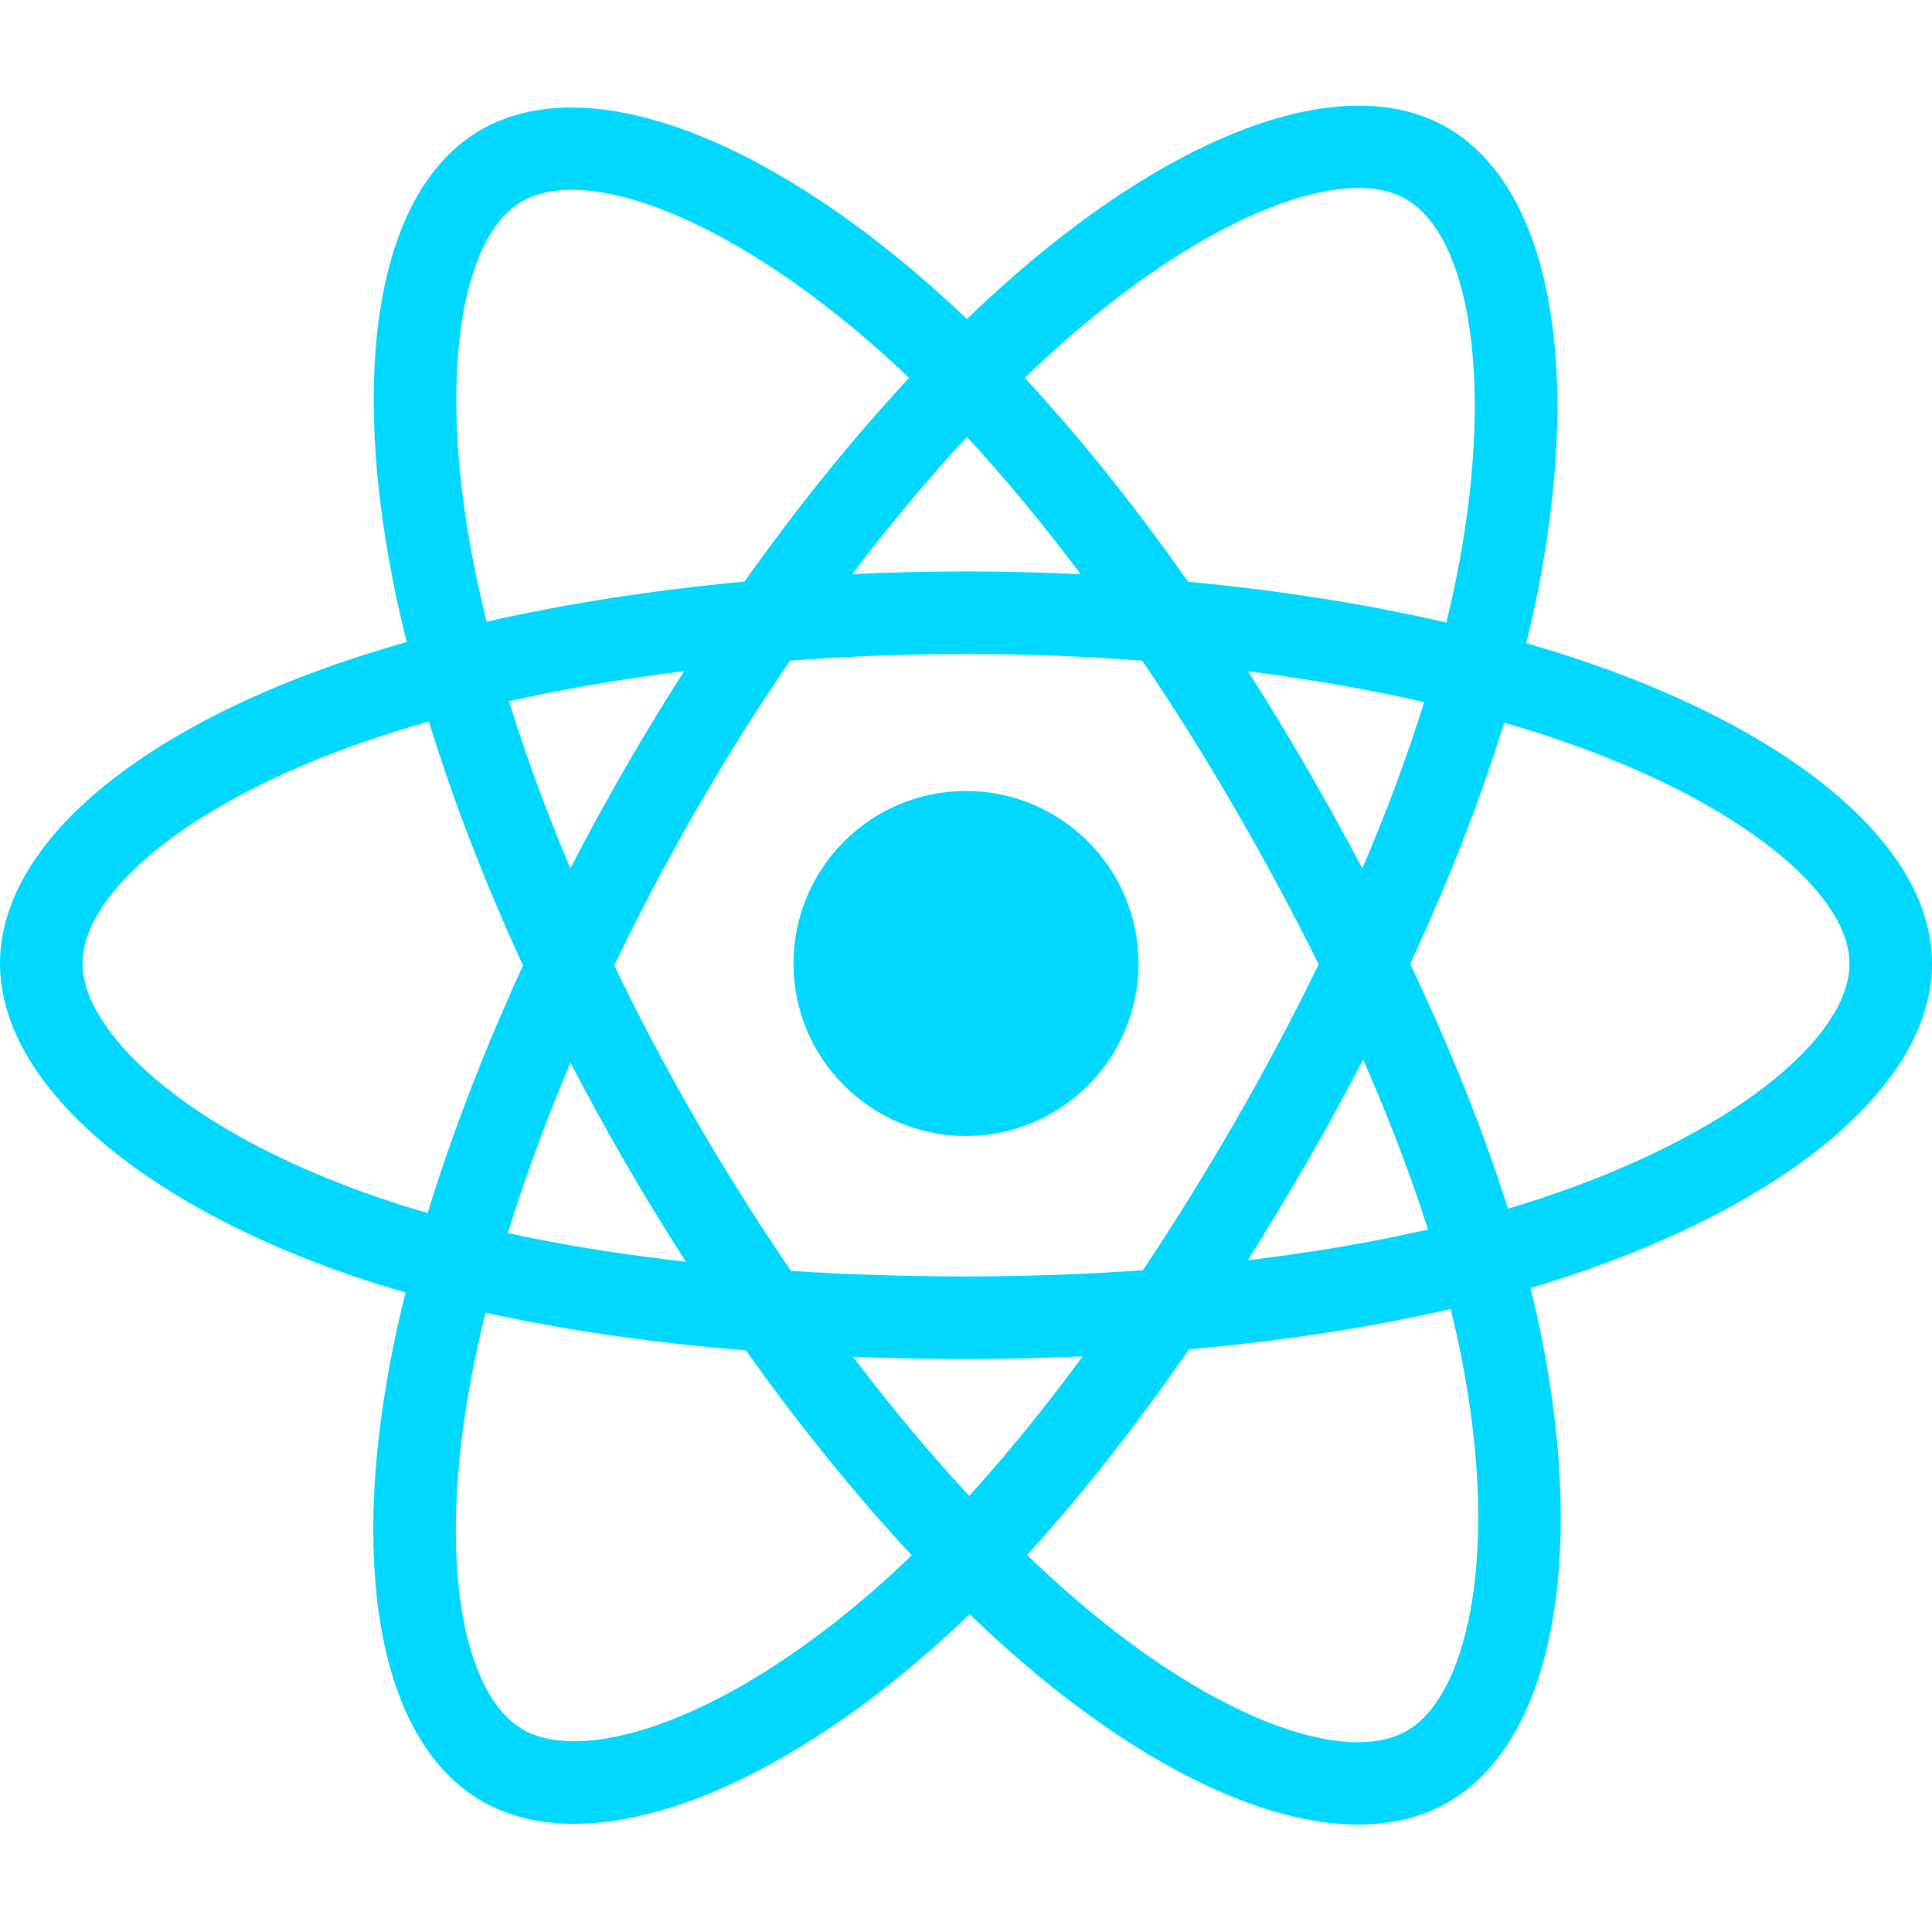
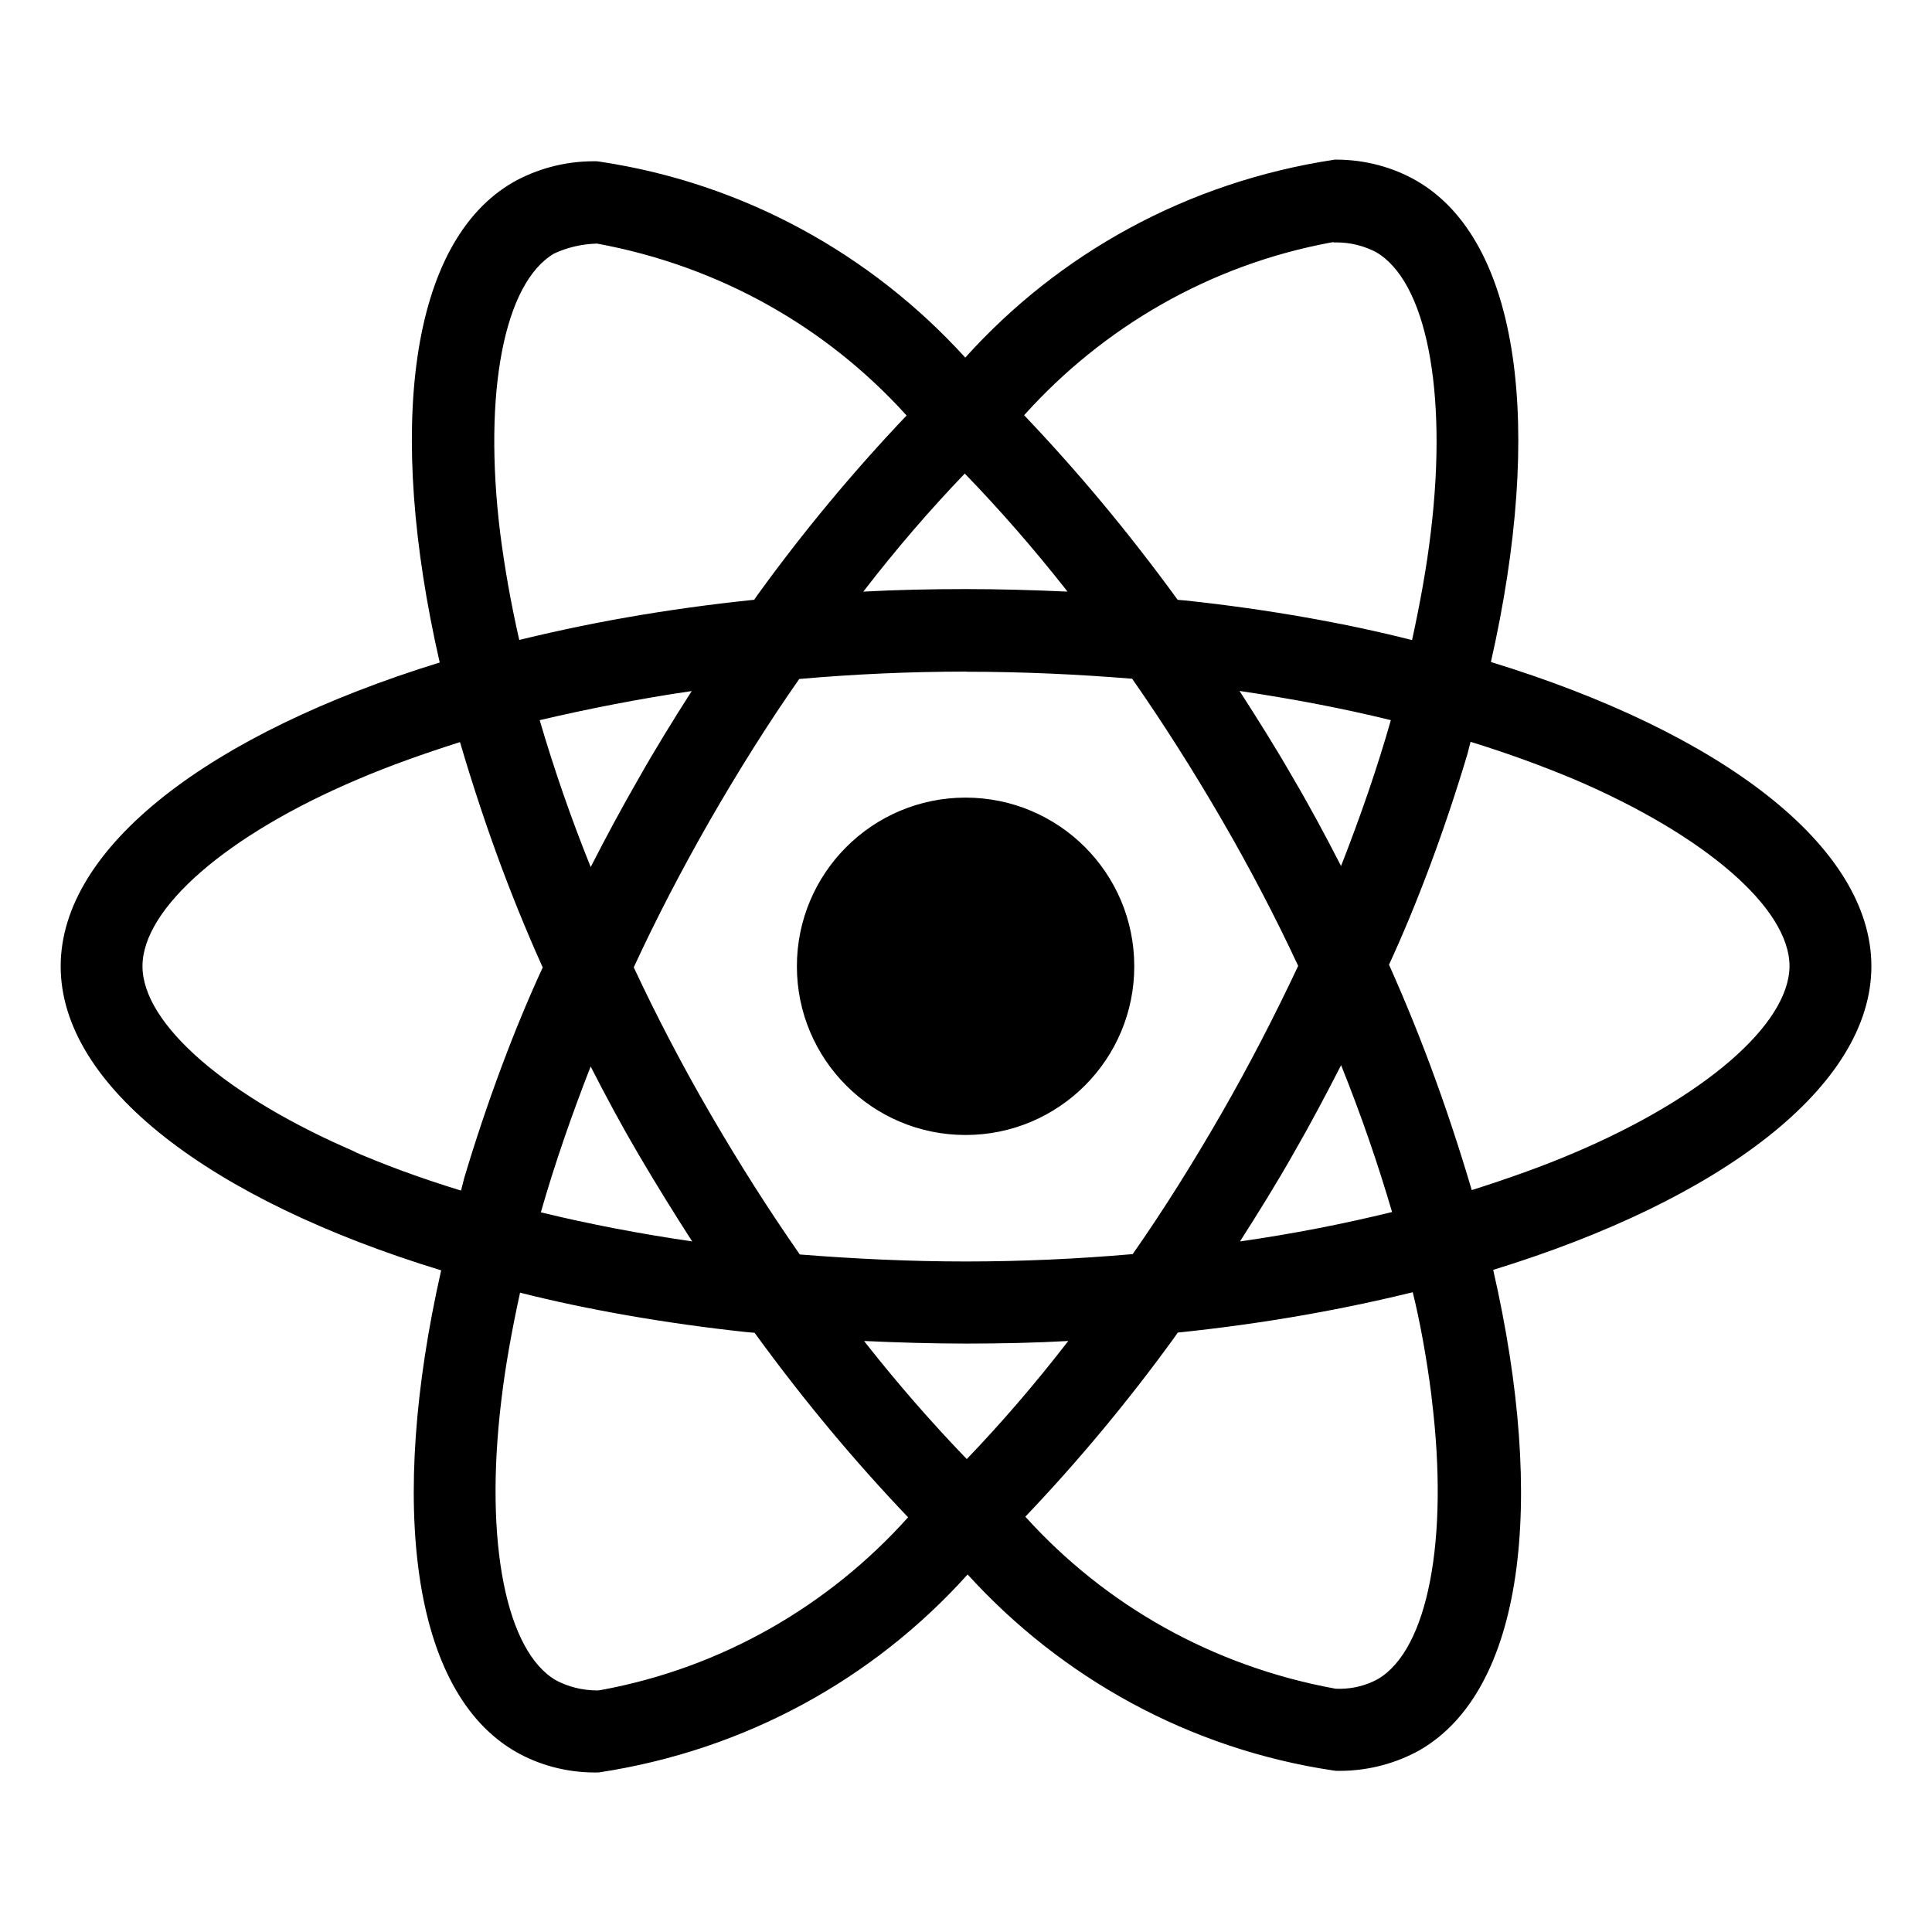
- <svg xmlns="http://www.w3.org/2000/svg" width="800px" height="800px" viewBox="0 -14 256 256" version="1.1" preserveAspectRatio="xMidYMid">
-   <g>
-     <path d="M210.483,73.824 C207.828,72.91 205.076,72.045 202.242,71.227 C202.708,69.326 203.136,67.45 203.516,65.606 C209.754,35.325 205.675,10.93 191.747,2.898 C178.392,-4.803 156.551,3.227 134.493,22.424 C132.372,24.27 130.245,26.224 128.118,28.272 C126.702,26.917 125.287,25.608 123.877,24.355 C100.759,3.829 77.587,-4.822 63.673,3.233 C50.33,10.957 46.379,33.89 51.995,62.588 C52.537,65.36 53.171,68.191 53.887,71.069 C50.608,72 47.442,72.992 44.413,74.048 C17.309,83.497 0,98.307 0,113.668 C0,129.533 18.582,145.446 46.812,155.095 C49.039,155.857 51.351,156.577 53.733,157.26 C52.96,160.373 52.288,163.423 51.723,166.398 C46.369,194.598 50.55,216.989 63.857,224.664 C77.601,232.59 100.669,224.443 123.13,204.809 C124.906,203.257 126.687,201.611 128.472,199.886 C130.786,202.114 133.095,204.222 135.393,206.2 C157.15,224.922 178.638,232.482 191.932,224.786 C205.663,216.837 210.126,192.783 204.332,163.518 C203.89,161.283 203.375,159 202.797,156.676 C204.417,156.197 206.007,155.702 207.557,155.188 C236.905,145.465 256,129.745 256,113.668 C256,98.251 238.132,83.342 210.483,73.824 L210.483,73.824 Z M204.118,144.808 C202.718,145.271 201.282,145.719 199.818,146.153 C196.578,135.896 192.206,124.99 186.855,113.721 C191.961,102.721 196.165,91.954 199.314,81.764 C201.933,82.522 204.474,83.321 206.924,84.164 C230.613,92.32 245.064,104.377 245.064,113.668 C245.064,123.564 229.458,136.411 204.118,144.808 L204.118,144.808 Z M193.604,165.642 C196.166,178.583 196.531,190.283 194.835,199.429 C193.31,207.648 190.244,213.127 186.452,215.322 C178.385,219.991 161.132,213.921 142.525,197.91 C140.392,196.074 138.244,194.115 136.088,192.04 C143.302,184.151 150.511,174.98 157.547,164.794 C169.923,163.696 181.615,161.9 192.218,159.449 C192.74,161.556 193.204,163.622 193.604,165.642 L193.604,165.642 Z M87.276,214.515 C79.394,217.298 73.116,217.378 69.321,215.19 C61.246,210.533 57.889,192.554 62.468,168.438 C62.993,165.676 63.617,162.839 64.337,159.939 C74.823,162.258 86.43,163.927 98.835,164.933 C105.919,174.9 113.336,184.061 120.811,192.083 C119.178,193.659 117.551,195.16 115.934,196.575 C106.001,205.257 96.048,211.417 87.276,214.515 L87.276,214.515 Z M50.349,144.747 C37.866,140.48 27.557,134.935 20.491,128.884 C14.141,123.447 10.936,118.048 10.936,113.668 C10.936,104.346 24.833,92.456 48.012,84.375 C50.825,83.394 53.769,82.47 56.824,81.602 C60.028,92.022 64.23,102.917 69.301,113.934 C64.164,125.115 59.902,136.183 56.667,146.726 C54.489,146.099 52.379,145.44 50.349,144.747 L50.349,144.747 Z M62.727,60.488 C57.916,35.9 61.111,17.353 69.152,12.698 C77.716,7.74 96.654,14.809 116.615,32.533 C117.891,33.666 119.172,34.851 120.456,36.078 C113.018,44.065 105.669,53.157 98.648,63.066 C86.608,64.182 75.083,65.974 64.487,68.375 C63.821,65.695 63.231,63.062 62.727,60.488 L62.727,60.488 Z M173.154,87.755 C170.621,83.38 168.02,79.108 165.369,74.952 C173.537,75.985 181.363,77.356 188.712,79.033 C186.506,86.104 183.756,93.497 180.519,101.077 C178.196,96.668 175.74,92.223 173.154,87.755 L173.154,87.755 Z M128.122,43.894 C133.166,49.359 138.218,55.46 143.187,62.08 C138.18,61.844 133.111,61.721 128,61.721 C122.937,61.721 117.906,61.841 112.93,62.074 C117.904,55.515 122.999,49.422 128.122,43.894 L128.122,43.894 Z M82.802,87.831 C80.272,92.218 77.861,96.639 75.575,101.069 C72.391,93.516 69.666,86.089 67.441,78.917 C74.745,77.283 82.534,75.946 90.65,74.933 C87.961,79.127 85.339,83.43 82.802,87.83 L82.802,87.831 L82.802,87.831 Z M90.883,153.183 C82.498,152.247 74.592,150.98 67.29,149.39 C69.551,142.091 72.335,134.505 75.588,126.79 C77.879,131.216 80.299,135.638 82.845,140.036 L82.846,140.036 C85.439,144.515 88.126,148.904 90.883,153.183 L90.883,153.183 Z M128.425,184.213 C123.241,178.621 118.071,172.434 113.022,165.78 C117.924,165.972 122.921,166.071 128,166.071 C133.218,166.071 138.376,165.953 143.453,165.727 C138.468,172.501 133.435,178.697 128.425,184.213 L128.425,184.213 Z M180.623,126.396 C184.045,134.195 186.929,141.741 189.219,148.916 C181.797,150.61 173.783,151.974 165.339,152.987 C167.997,148.776 170.62,144.43 173.198,139.961 C175.805,135.438 178.282,130.909 180.623,126.396 L180.623,126.396 Z M163.725,134.497 C159.723,141.436 155.614,148.059 151.444,154.312 C143.847,154.855 135.999,155.135 128,155.135 C120.033,155.135 112.284,154.887 104.822,154.403 C100.483,148.068 96.285,141.425 92.309,134.557 L92.31,134.557 C88.344,127.707 84.694,120.799 81.387,113.93 C84.693,107.046 88.334,100.13 92.277,93.293 L92.276,93.294 C96.229,86.439 100.39,79.828 104.689,73.533 C112.302,72.957 120.11,72.657 128,72.657 L128,72.657 C135.926,72.657 143.743,72.96 151.354,73.54 C155.587,79.789 159.72,86.378 163.689,93.235 C167.703,100.169 171.39,107.038 174.725,113.775 C171.4,120.628 167.721,127.567 163.725,134.497 L163.725,134.497 Z M186.285,12.373 C194.857,17.317 198.191,37.254 192.805,63.399 C192.461,65.067 192.075,66.766 191.654,68.488 C181.033,66.037 169.5,64.214 157.425,63.081 C150.391,53.064 143.102,43.957 135.785,36.073 C137.752,34.181 139.716,32.376 141.673,30.673 C160.572,14.226 178.237,7.732 186.285,12.373 L186.285,12.373 Z M128,90.808 C140.625,90.808 150.86,101.043 150.86,113.668 C150.86,126.293 140.625,136.528 128,136.528 C115.375,136.528 105.14,126.293 105.14,113.668 C105.14,101.043 115.375,90.808 128,90.808 L128,90.808 Z" fill="#00D8FF">
- 
- </path>
-   </g>
+ <svg xmlns="http://www.w3.org/2000/svg" fill="#000000" width="800px" height="800px" viewBox="0 0 32 32" version="1.1">
+   <path d="M14.313 22.211c0.55 0.025 1.112 0.043 1.681 0.043 0.575 0 1.143-0.012 1.7-0.043-0.557 0.72-1.107 1.357-1.689 1.964l0.008-0.008c-0.579-0.6-1.135-1.238-1.659-1.902l-0.041-0.054zM8.615 21.411c1.083 0.275 2.404 0.509 3.752 0.653l0.131 0.011c0.825 1.133 1.659 2.13 2.554 3.068l-0.011-0.012c-1.311 1.463-3.080 2.491-5.081 2.86l-0.055 0.008c-0.004 0-0.008 0-0.012 0-0.248 0-0.482-0.061-0.687-0.169l0.008 0.004c-0.832-0.475-1.193-2.292-0.912-4.627 0.067-0.575 0.177-1.18 0.312-1.797zM23.398 21.398c0.118 0.474 0.229 1.078 0.308 1.692l0.009 0.086c0.287 2.334-0.067 4.149-0.892 4.634-0.184 0.102-0.404 0.162-0.638 0.162-0.023 0-0.046-0.001-0.069-0.002l0.003 0c-2.053-0.375-3.821-1.396-5.129-2.841l-0.007-0.008c0.879-0.923 1.707-1.918 2.466-2.965l0.058-0.084c1.476-0.154 2.799-0.392 4.088-0.717l-0.197 0.042zM9.784 17.666c0.25 0.49 0.512 0.978 0.8 1.468q0.431 0.731 0.881 1.428c-0.868-0.127-1.706-0.287-2.507-0.482 0.225-0.787 0.507-1.602 0.825-2.416zM22.212 17.641c0.331 0.821 0.612 1.64 0.845 2.434-0.8 0.196-1.645 0.362-2.519 0.487 0.3-0.469 0.6-0.952 0.881-1.447 0.281-0.487 0.544-0.985 0.795-1.475zM7.619 12.292c0.436 1.478 0.904 2.714 1.449 3.906l-0.075-0.182c-0.466 1.005-0.927 2.234-1.305 3.499l-0.052 0.205c-0.706-0.217-1.274-0.43-1.827-0.669l0.115 0.044c-2.164-0.921-3.564-2.132-3.564-3.092s1.4-2.177 3.564-3.094c0.525-0.225 1.1-0.428 1.694-0.617zM24.358 12.287c0.605 0.187 1.18 0.396 1.718 0.622 2.164 0.925 3.564 2.134 3.564 3.094-0.006 0.96-1.406 2.174-3.57 3.093-0.525 0.225-1.1 0.427-1.693 0.616-0.44-1.483-0.908-2.718-1.451-3.912l0.076 0.188c0.464-1.004 0.926-2.233 1.303-3.498l0.053-0.206zM20.53 11.444c0.869 0.129 1.706 0.287 2.507 0.484-0.225 0.79-0.506 1.602-0.825 2.416-0.25-0.487-0.512-0.978-0.8-1.467-0.281-0.49-0.581-0.967-0.881-1.432zM11.458 11.444c-0.3 0.471-0.6 0.953-0.88 1.45-0.281 0.487-0.544 0.977-0.794 1.467-0.331-0.82-0.612-1.637-0.845-2.433 0.8-0.187 1.643-0.354 2.518-0.482zM16 11.126c0.925 0 1.846 0.042 2.752 0.116q0.761 1.091 1.478 2.324 0.697 1.2 1.272 2.432c-0.385 0.819-0.807 1.637-1.266 2.437-0.475 0.825-0.966 1.61-1.475 2.337-0.91 0.079-1.832 0.122-2.762 0.122-0.925 0-1.846-0.044-2.752-0.116-0.507-0.727-1.002-1.505-1.478-2.324q-0.697-1.2-1.272-2.432c0.379-0.821 0.807-1.641 1.266-2.442 0.475-0.825 0.966-1.607 1.475-2.334 0.91-0.080 1.832-0.122 2.762-0.122zM15.981 7.845c0.58 0.6 1.136 1.237 1.659 1.901l0.040 0.053c-0.55-0.025-1.112-0.042-1.681-0.042-0.575 0-1.143 0.012-1.7 0.042 0.556-0.72 1.106-1.357 1.689-1.964l-0.008 0.008zM9.88 4.033c2.053 0.376 3.82 1.397 5.129 2.841l0.007 0.008c-0.879 0.924-1.707 1.919-2.466 2.968l-0.058 0.084c-1.475 0.153-2.798 0.389-4.086 0.714l0.196-0.042c-0.14-0.612-0.244-1.205-0.317-1.774-0.287-2.334 0.067-4.149 0.892-4.632 0.206-0.097 0.447-0.157 0.701-0.165l0.003-0zM22.090 4.008v0.008c0.013-0 0.028-0.001 0.044-0.001 0.239 0 0.464 0.059 0.662 0.163l-0.008-0.004c0.832 0.477 1.193 2.293 0.912 4.629-0.067 0.575-0.177 1.181-0.312 1.799-1.085-0.278-2.406-0.513-3.754-0.656l-0.128-0.011c-0.826-1.134-1.66-2.131-2.555-3.070l0.012 0.012c1.311-1.46 3.077-2.488 5.074-2.859l0.056-0.009zM22.096 2.646c-2.442 0.371-4.556 1.557-6.1 3.268l-0.008 0.009c-1.555-1.71-3.669-2.888-6.051-3.245l-0.056-0.007c-0.013-0-0.029-0-0.045-0-0.491 0-0.952 0.129-1.351 0.355l0.014-0.007c-1.718 0.991-2.103 4.079-1.216 7.954-3.804 1.175-6.278 3.053-6.278 5.032 0 1.987 2.487 3.87 6.302 5.036-0.88 3.89-0.487 6.983 1.235 7.973 0.378 0.217 0.832 0.344 1.315 0.344 0.022 0 0.044-0 0.065-0.001l-0.003 0c2.442-0.371 4.556-1.558 6.1-3.27l0.008-0.009c1.555 1.711 3.669 2.889 6.051 3.246l0.056 0.007c0.015 0 0.034 0 0.052 0 0.488 0 0.947-0.128 1.344-0.351l-0.014 0.007c1.717-0.99 2.103-4.078 1.216-7.954 3.79-1.165 6.264-3.047 6.264-5.029 0-1.987-2.487-3.87-6.302-5.039 0.88-3.886 0.487-6.982-1.235-7.973-0.382-0.219-0.84-0.348-1.328-0.348-0.013 0-0.026 0-0.039 0l0.002-0zM18.787 16.005c0 1.543-1.251 2.794-2.794 2.794s-2.794-1.251-2.794-2.794c0-1.543 1.251-2.794 2.794-2.794 0.772 0 1.47 0.313 1.976 0.818v0c0.506 0.506 0.818 1.204 0.818 1.976 0 0 0 0 0 0v0z" />
</svg>
